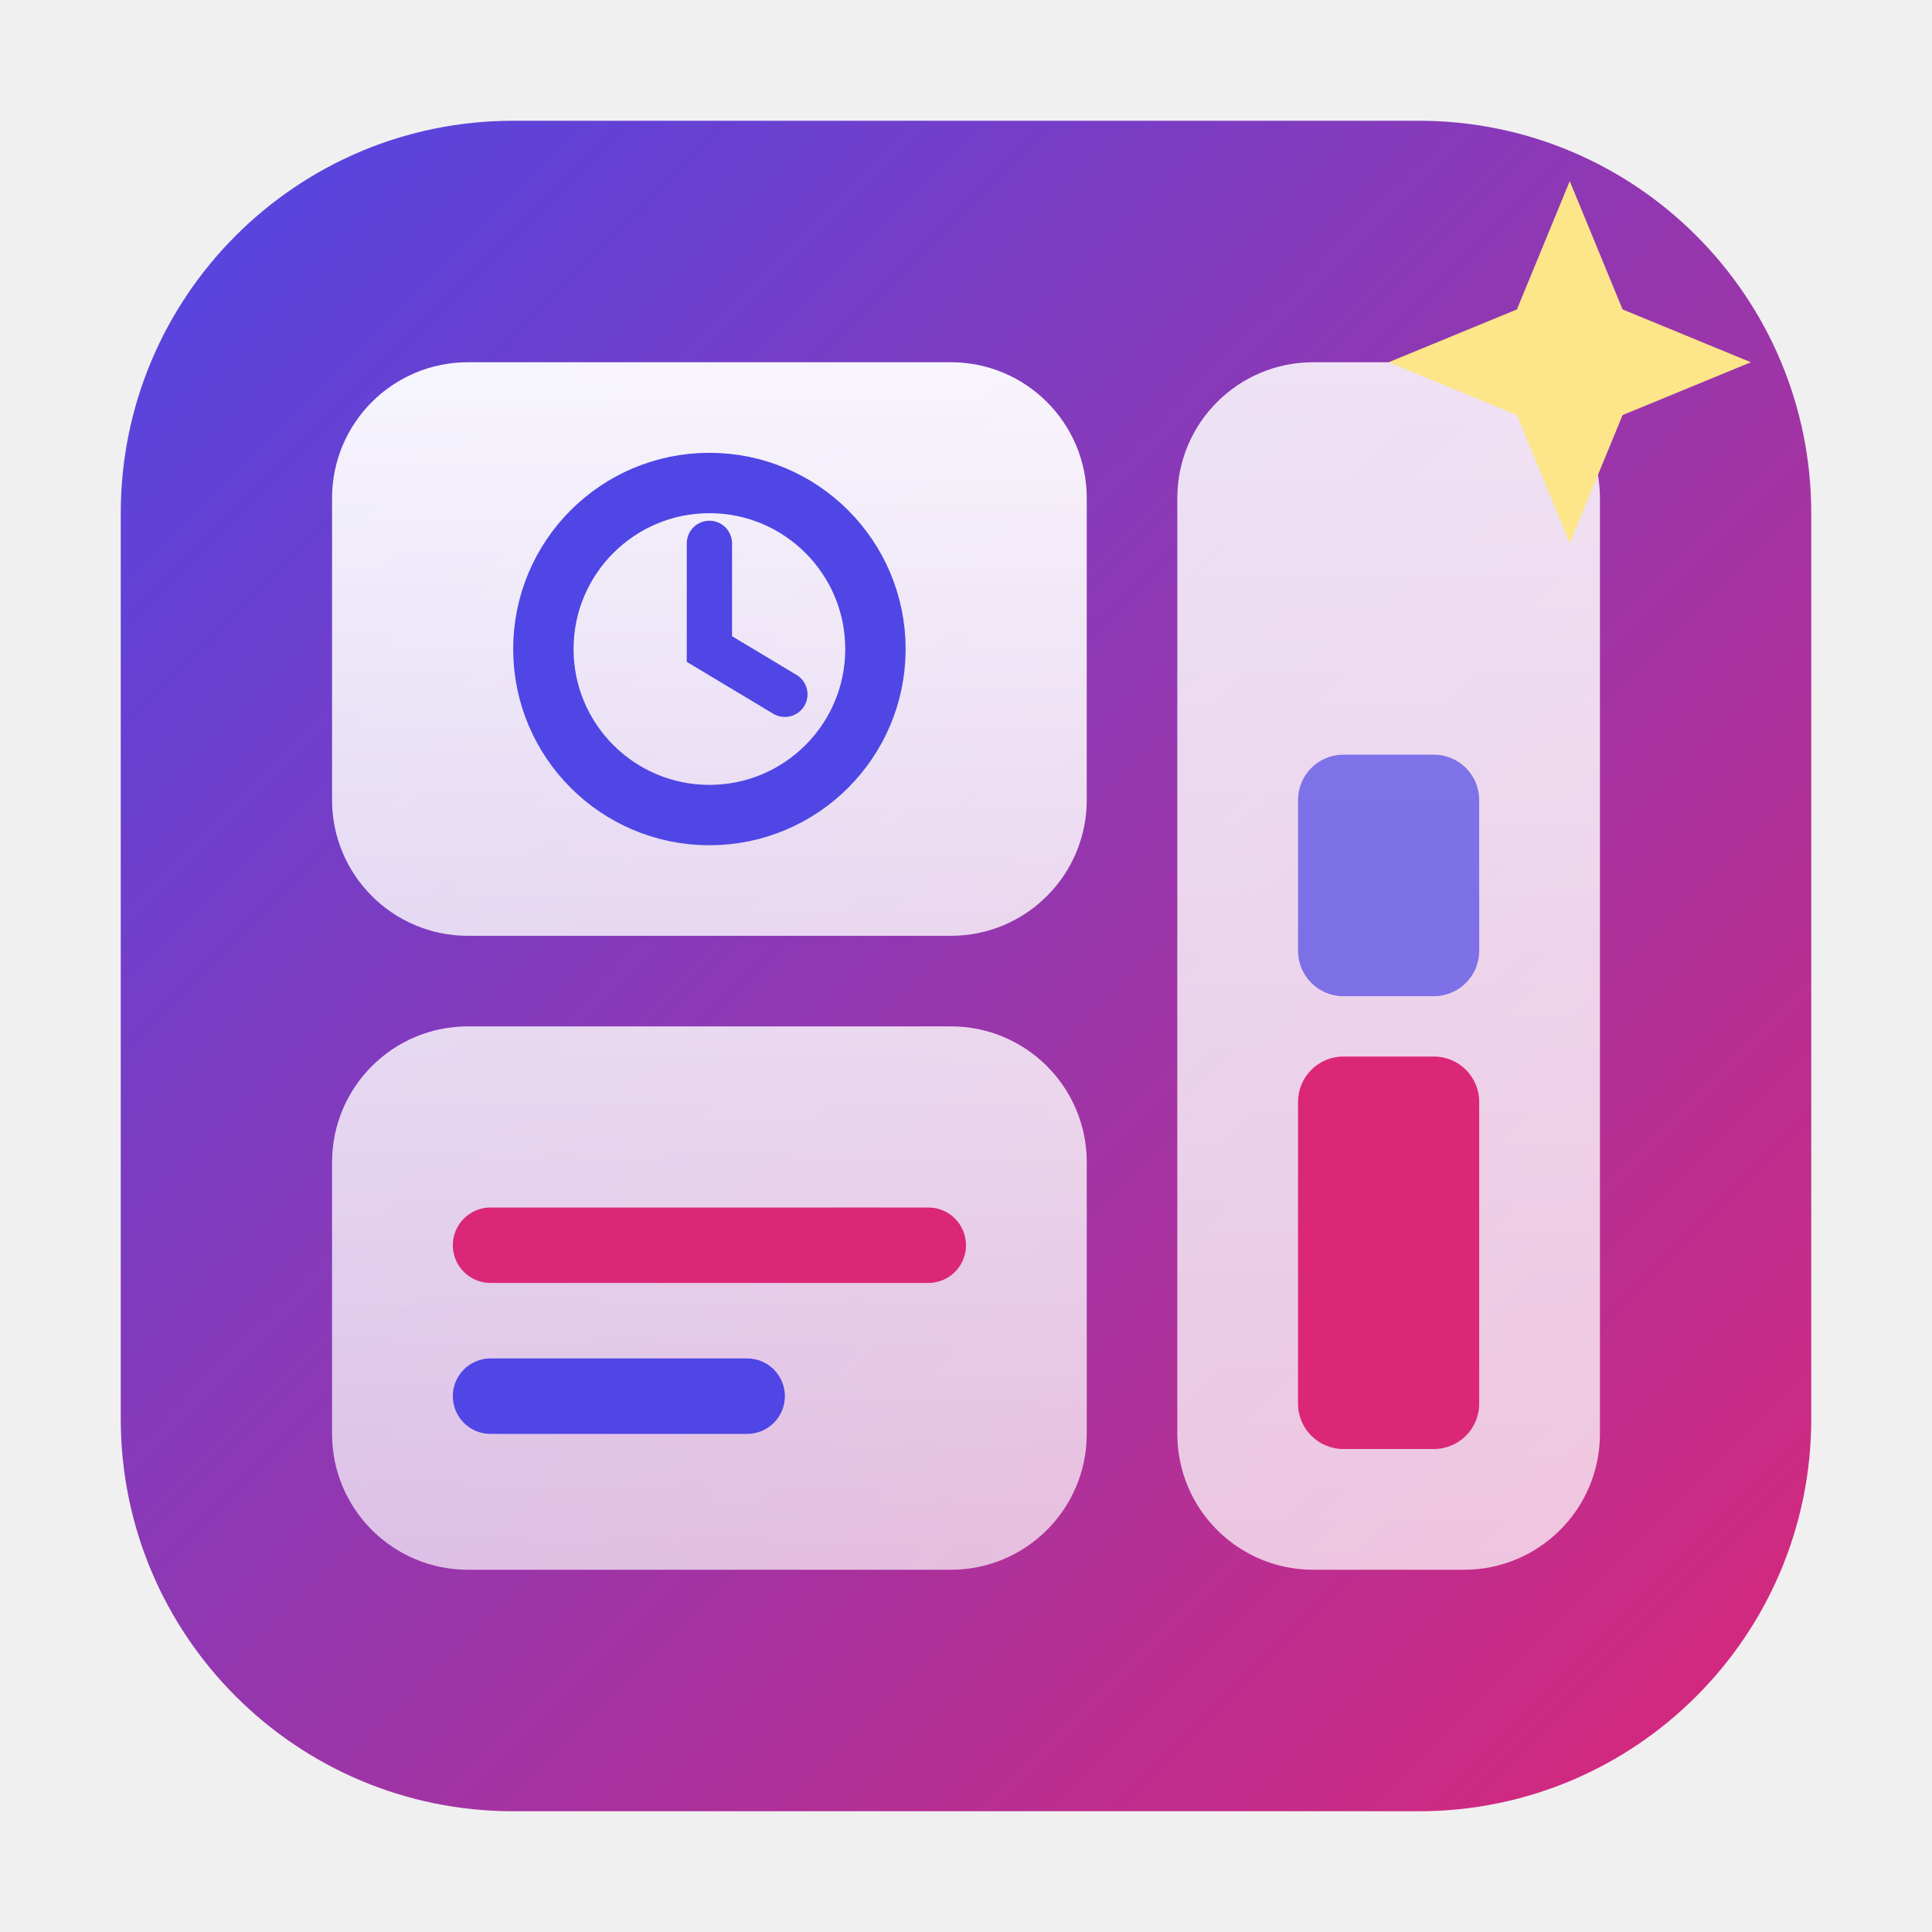
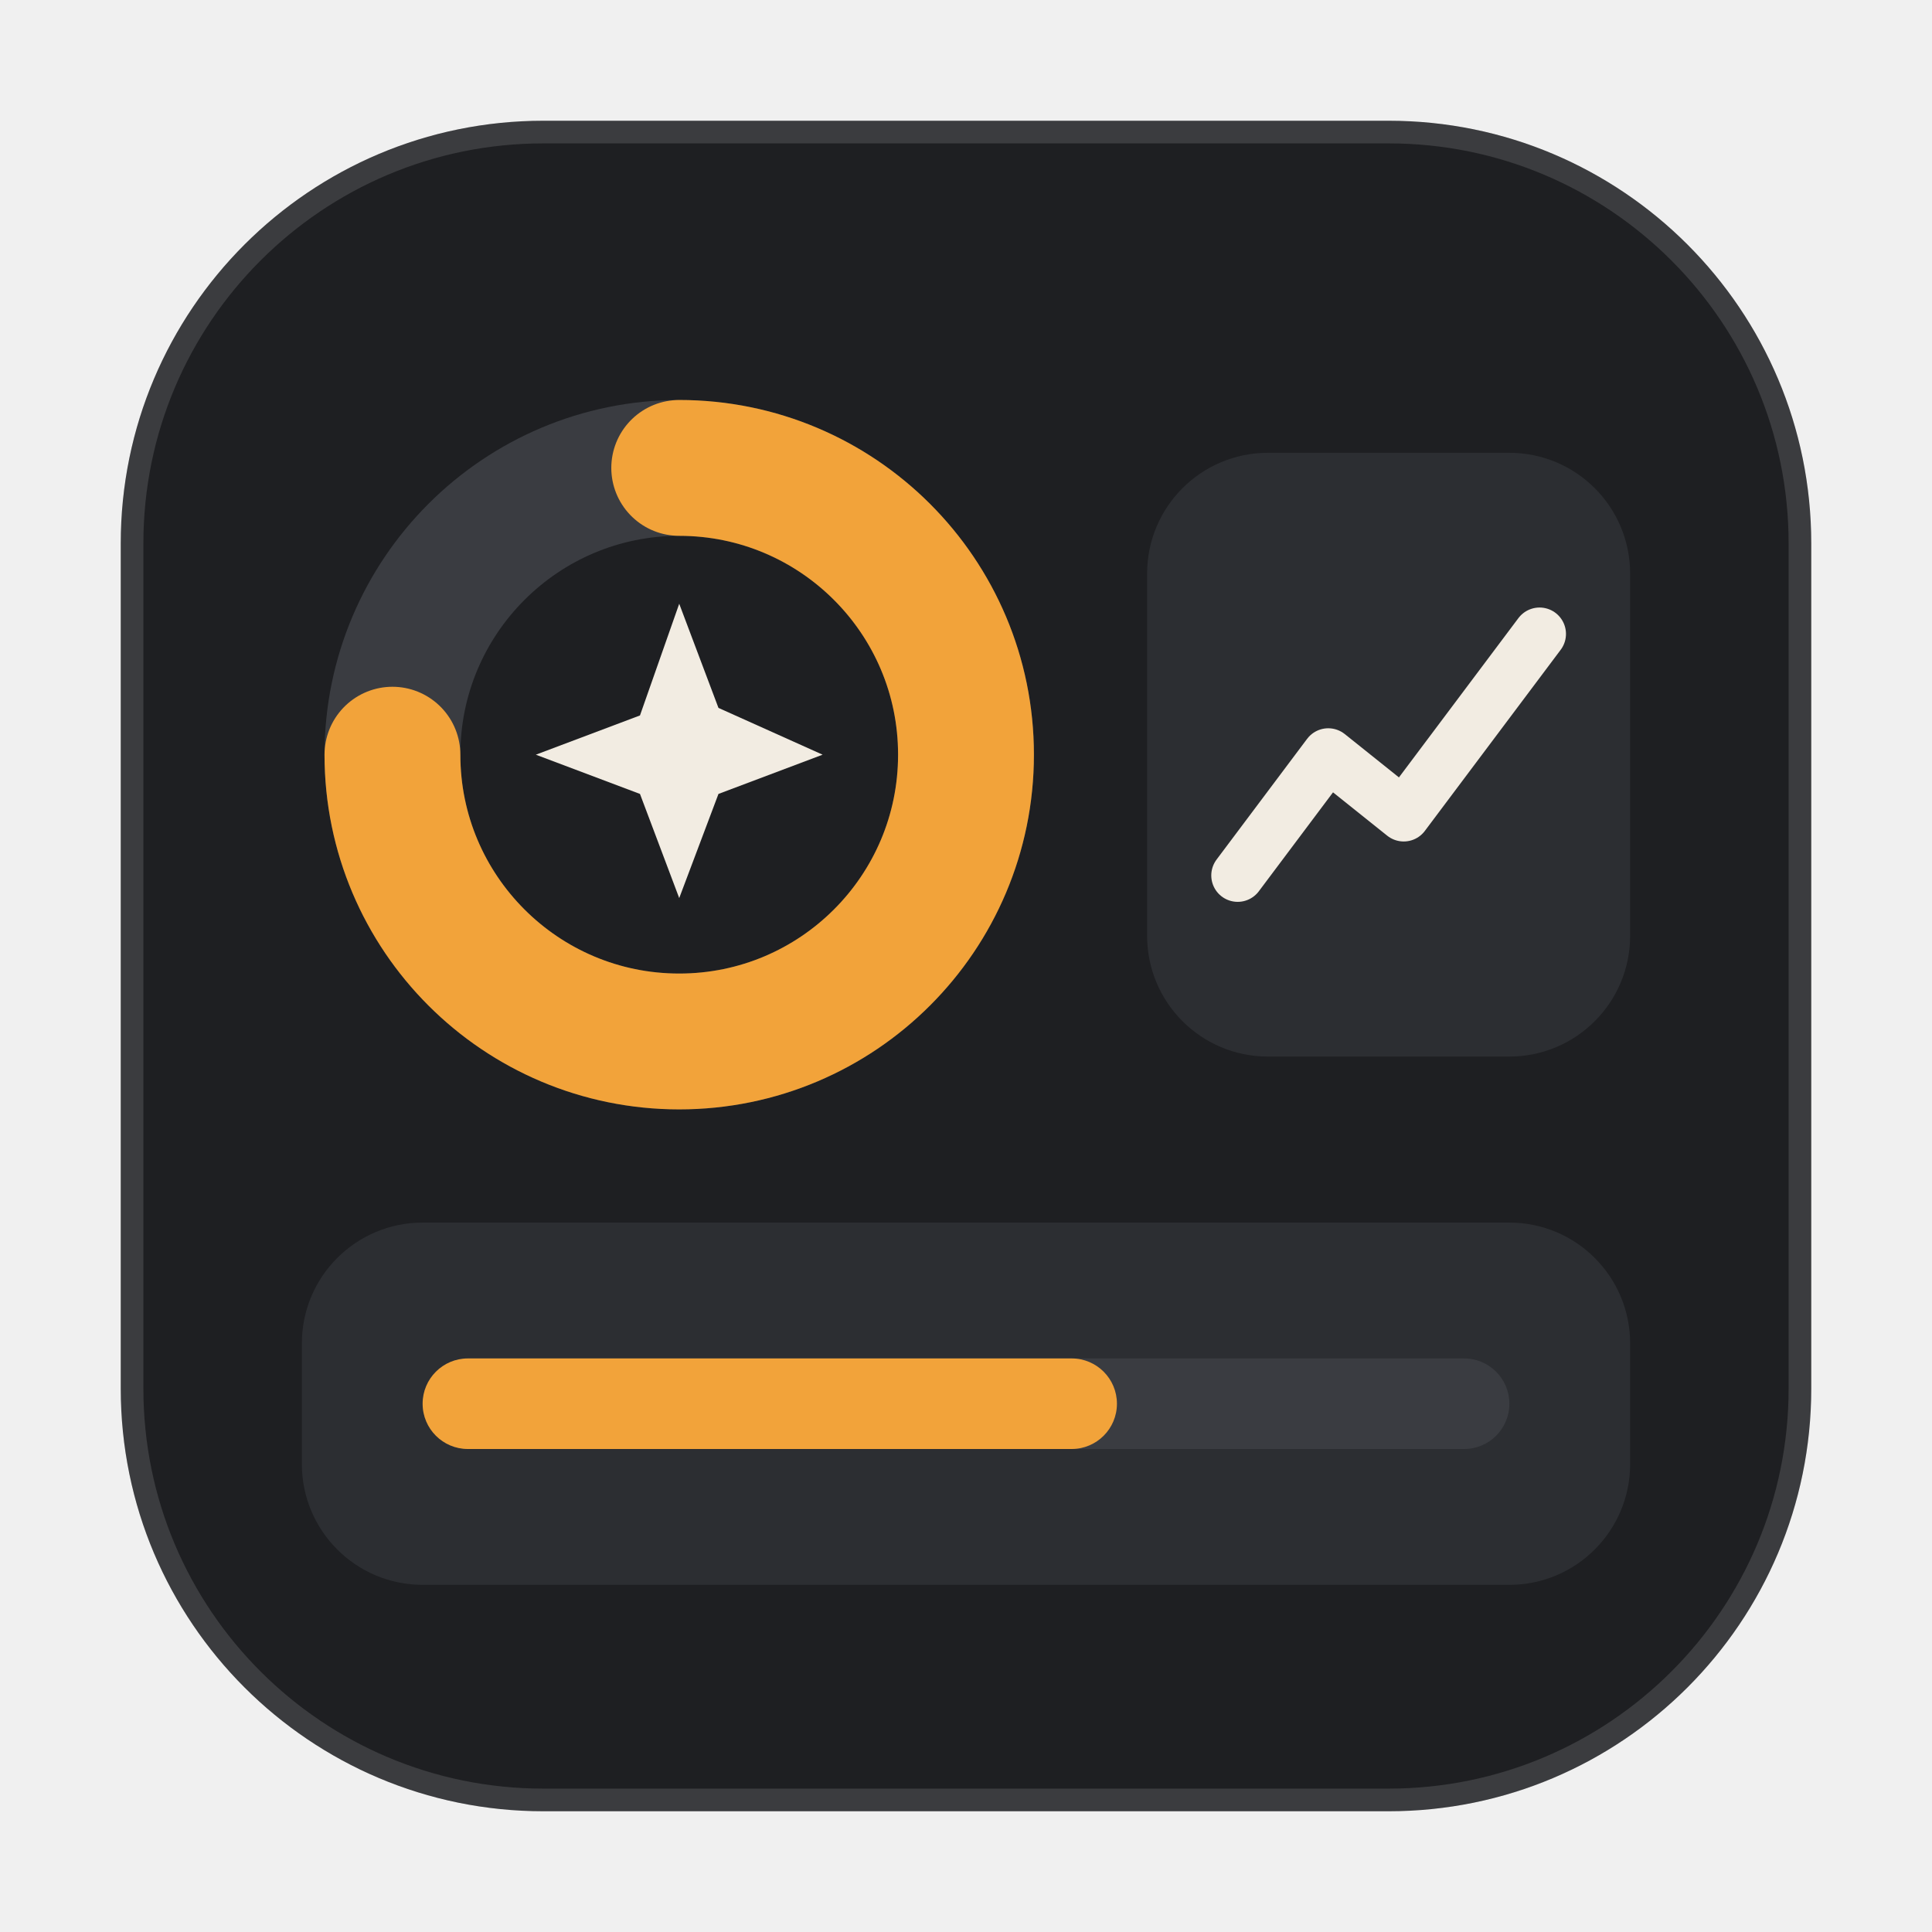
<svg xmlns="http://www.w3.org/2000/svg" width="128" height="128" viewBox="0 0 128 128">
-   <defs>
-     <linearGradient id="bg" x1="0" y1="0" x2="1" y2="1">
-       <stop offset="0" stop-color="#4f46e5" />
-       <stop offset="1" stop-color="#db2777" />
-     </linearGradient>
-     <linearGradient id="card" x1="0" y1="0" x2="0" y2="1">
-       <stop offset="0" stop-color="#ffffff" stop-opacity="0.95" />
-       <stop offset="1" stop-color="#ffffff" stop-opacity="0.8" />
-     </linearGradient>
-   </defs>
-   <rect x="8" y="8" width="112" height="112" rx="26" fill="url(#bg)" />
-   <rect x="22" y="24" width="50" height="38" rx="9" fill="url(#card)" />
-   <rect x="22" y="68" width="50" height="36" rx="9" fill="url(#card)" opacity="0.85" />
-   <rect x="78" y="24" width="28" height="80" rx="9" fill="url(#card)" opacity="0.9" />
-   <circle cx="47" cy="43" r="11" fill="none" stroke="#4f46e5" stroke-width="4" />
-   <path d="M47 36v7l5 3" fill="none" stroke="#4f46e5" stroke-width="3" stroke-linecap="round" />
-   <rect x="30" y="80" width="34" height="5" rx="2.5" fill="#db2777" />
-   <rect x="30" y="90" width="22" height="5" rx="2.5" fill="#4f46e5" />
-   <rect x="86" y="70" width="12" height="26" rx="3" fill="#db2777" />
-   <rect x="86" y="50" width="12" height="16" rx="3" fill="#4f46e5" opacity="0.7" />
-   <path d="M104 12l3.5 8.5L116 24l-8.5 3.5L104 36l-3.5-8.5L92 24l8.5-3.5z" fill="#fde68a" />
+   <rect x="8" y="8" width="112" height="112" rx="28" fill="#1e1f22" />
+   <rect x="8.75" y="8.75" width="110.5" height="110.5" rx="27.25" fill="none" stroke="#ffffff" stroke-opacity="0.13" stroke-width="1.5" />
+   <circle cx="45" cy="50" r="19" fill="none" stroke="#3a3c41" stroke-width="9" />
+   <path d="M45 31 A19 19 0 1 1 26 50" fill="none" stroke="#f2a33a" stroke-width="9" stroke-linecap="round" />
+   <path d="M45 40 l2.6 6.9 L54.5 50 l-6.9 2.6 L45 59.5 l-2.6-6.9 L35.5 50 l6.9-2.6 z" fill="#f2ece2" />
+   <rect x="76" y="30" width="32" height="40" rx="8" fill="#2c2e32" />
+   <path d="M82 58 L88 50 L93 54 L102 42" fill="none" stroke="#f2ece2" stroke-width="3.5" stroke-linecap="round" stroke-linejoin="round" />
+   <rect x="20" y="81" width="88" height="24" rx="8" fill="#2c2e32" />
+   <rect x="28" y="90" width="72" height="6" rx="3" fill="#3a3c41" />
+   <rect x="28" y="90" width="46" height="6" rx="3" fill="#f2a33a" />
</svg>
